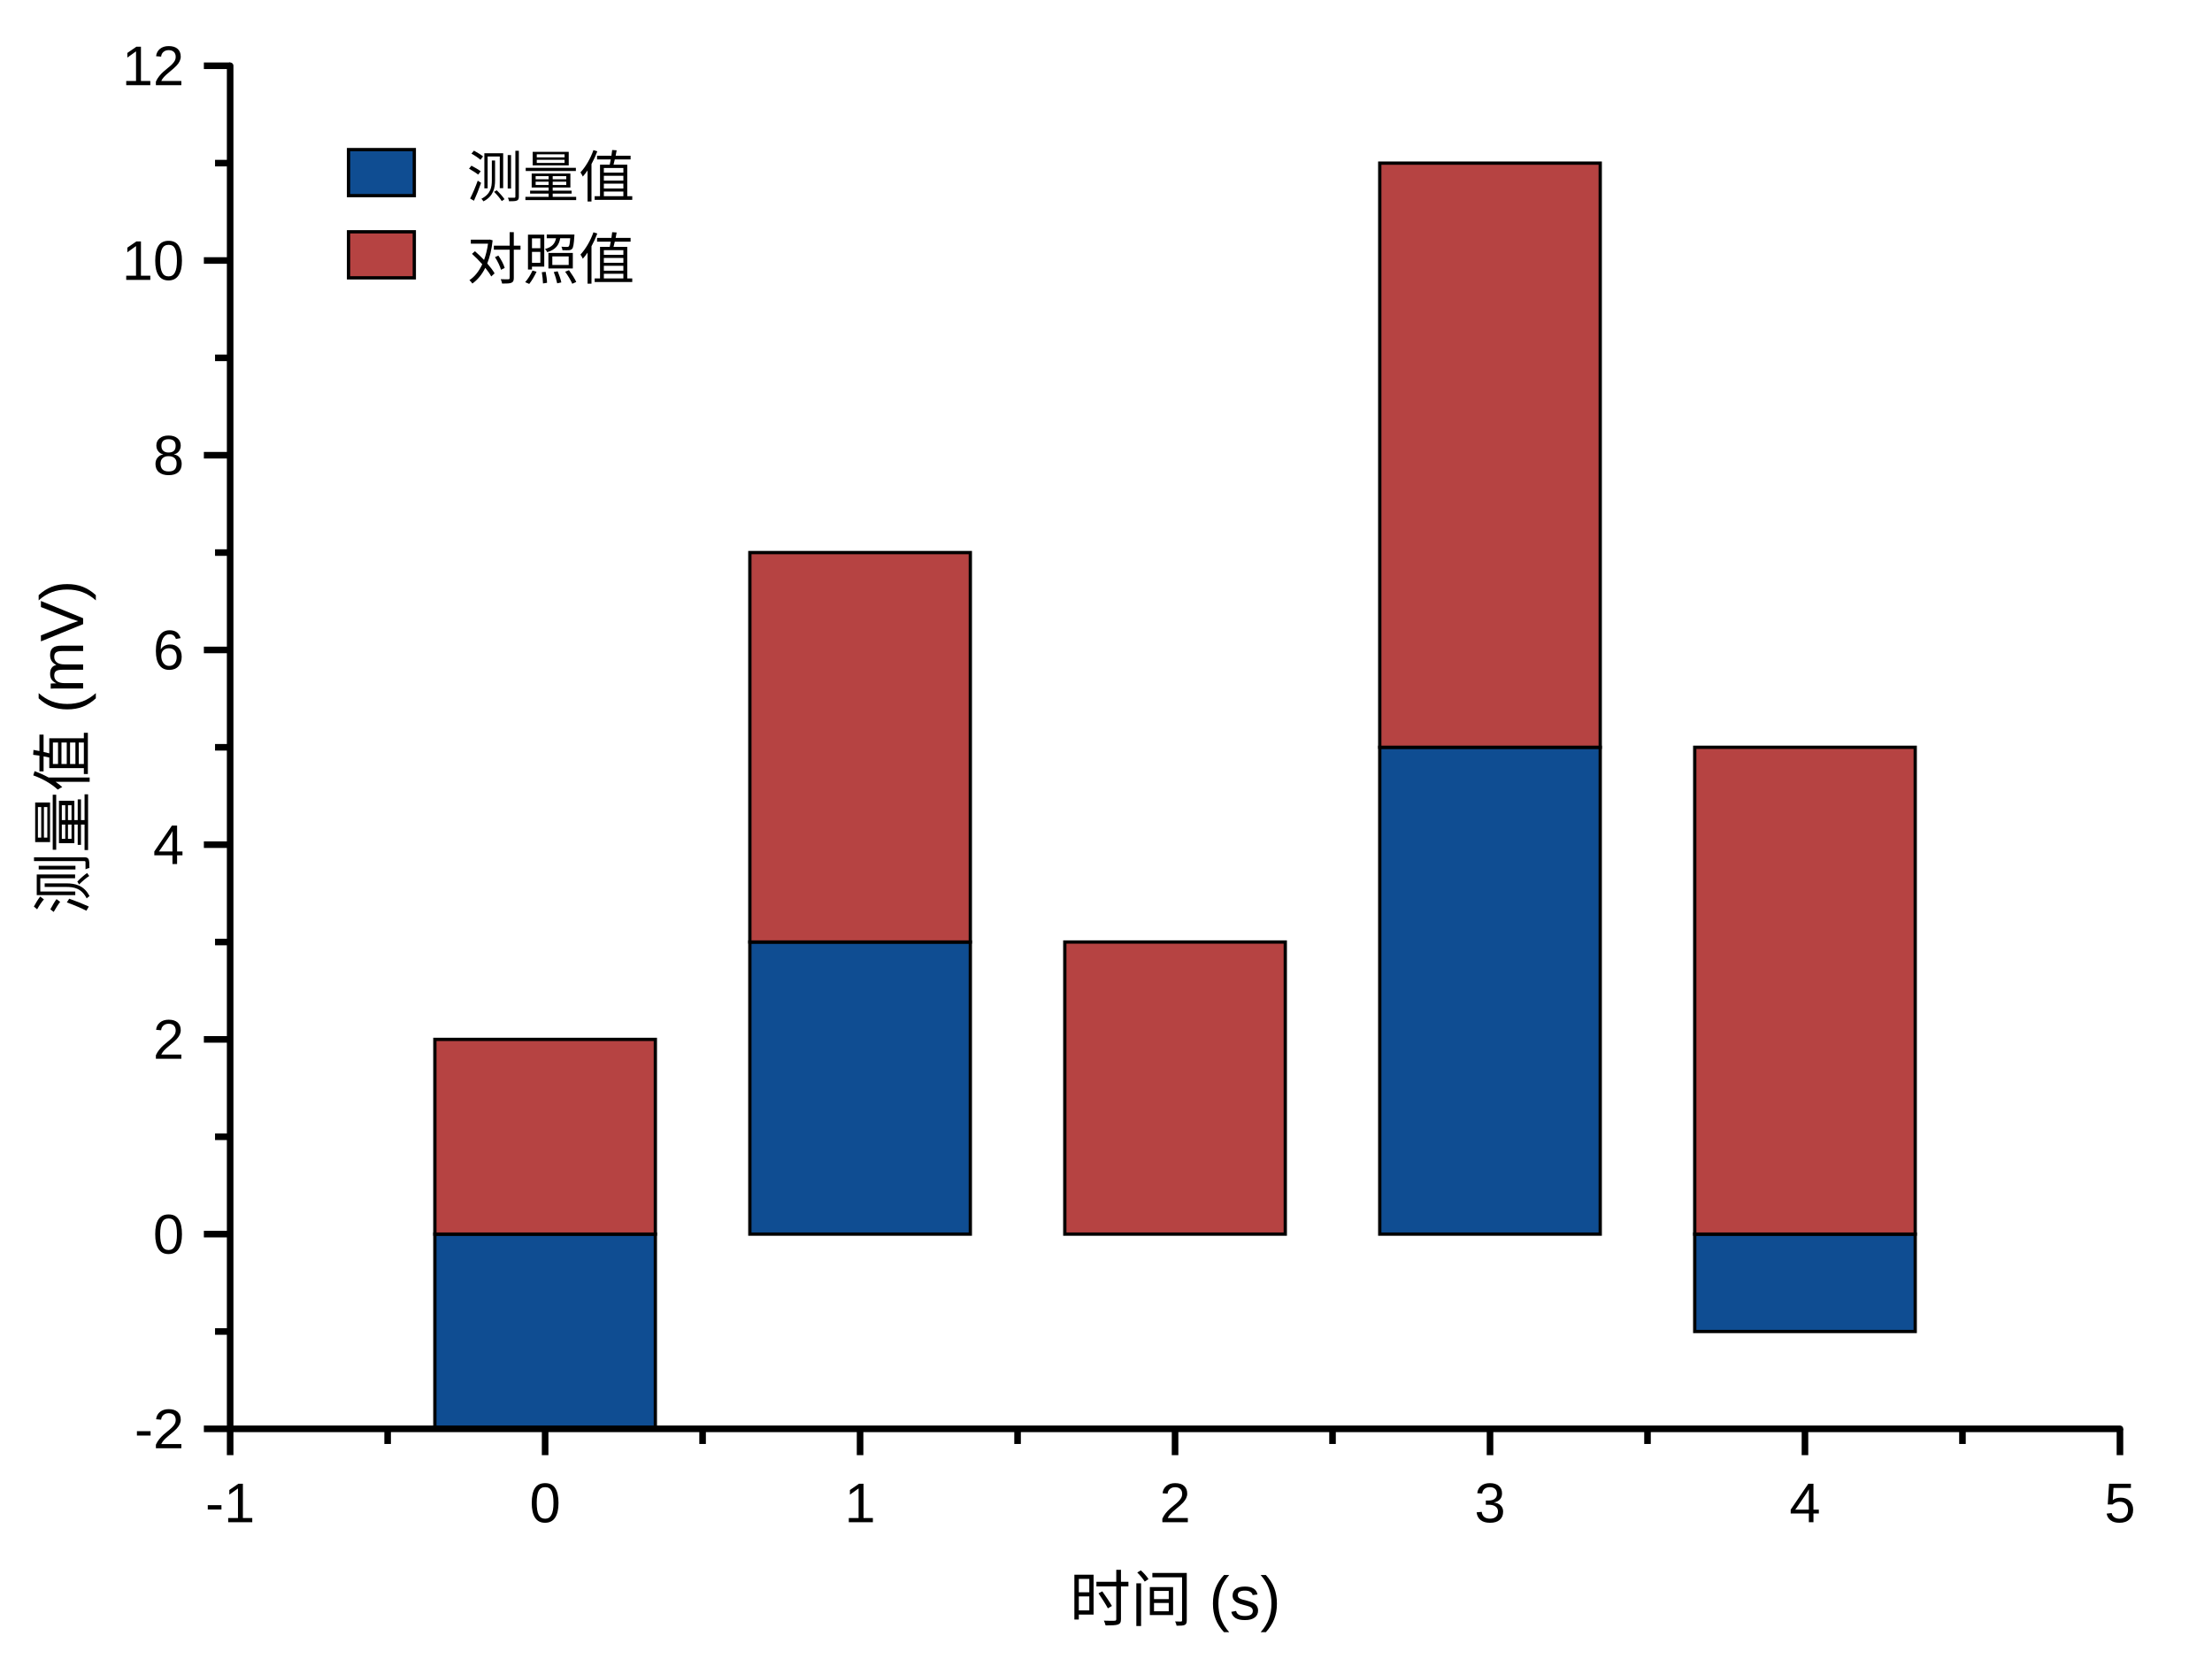
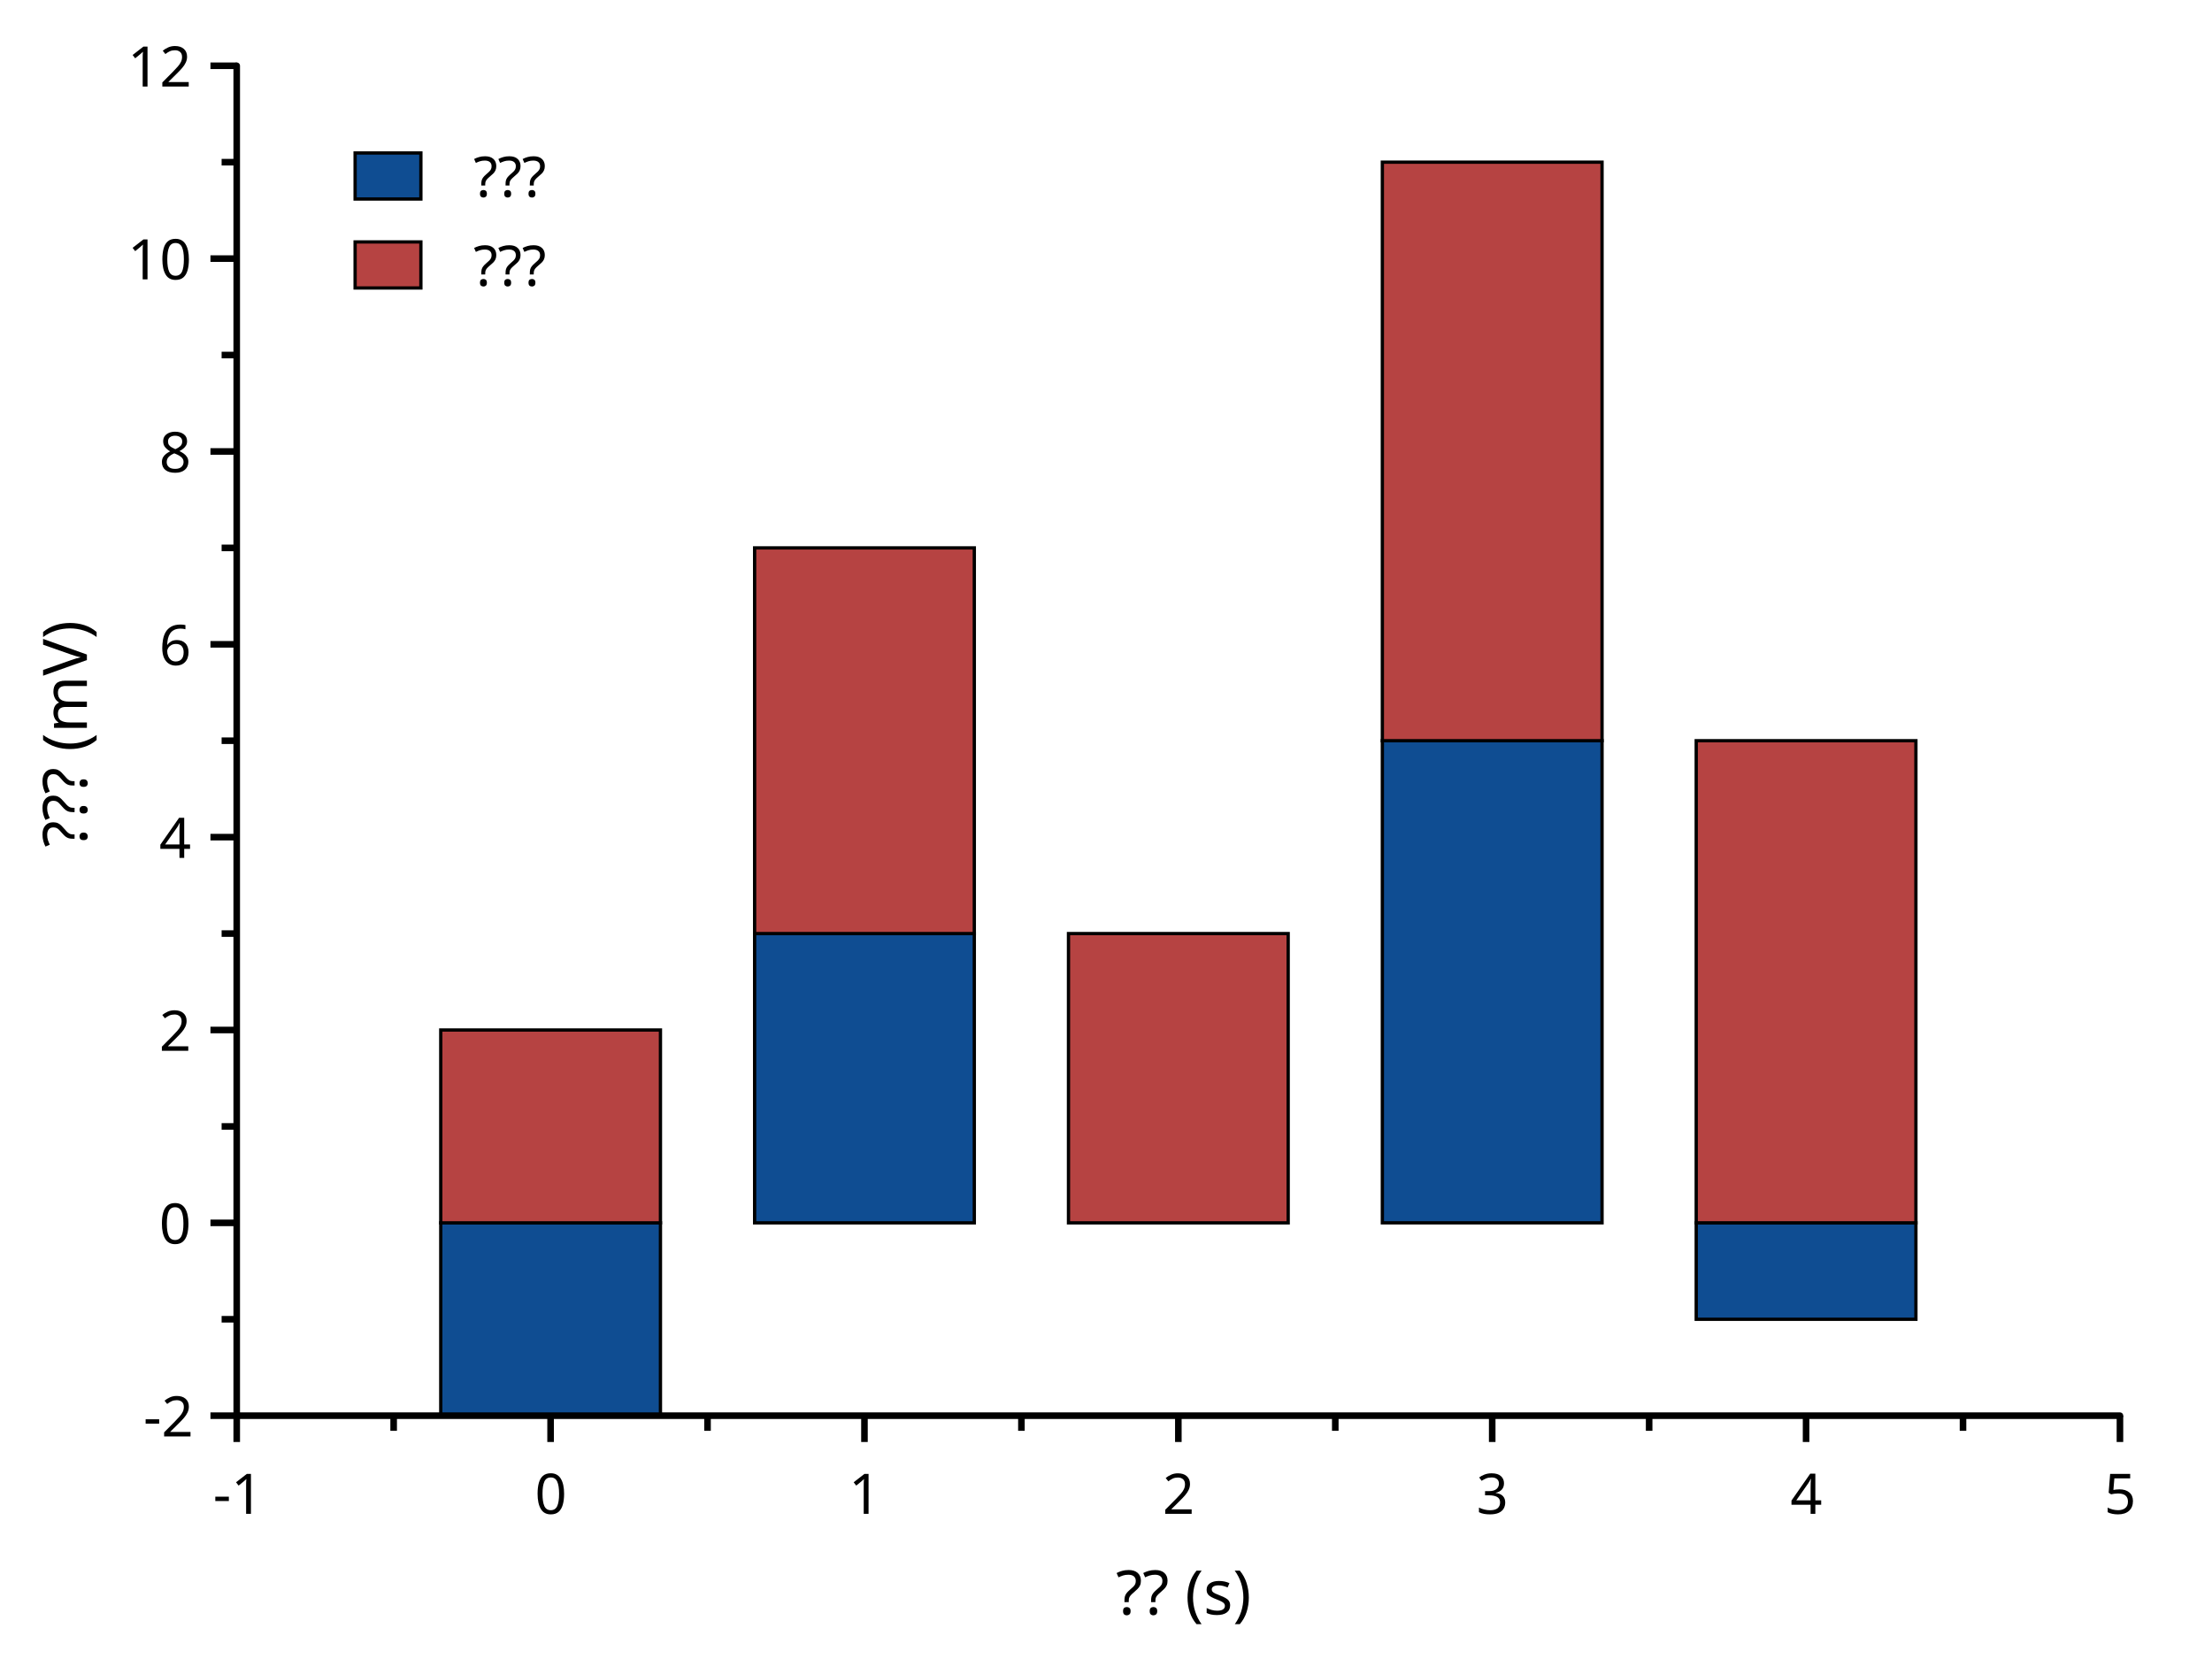
<svg xmlns="http://www.w3.org/2000/svg" width="210mm" height="157.5mm" viewBox="0 0 793.701 595.276" font-family="Arial, 'Microsoft YaHei', 'PingFang SC', 'Noto Sans CJK SC', sans-serif">
  <defs>
    <clipPath id="clip20">
-       <rect x="82.584" y="23.596" width="678.083" height="489.096" />
+       <rect x="84.944" y="23.596" width="675.723" height="484.377" />
    </clipPath>
  </defs>
  <rect x="0.00" y="0.00" width="793.70" height="595.28" fill="#ffffff" />
  <g clip-path="url(#clip20)">
-     <rect x="156.04" y="442.82" width="79.11" height="69.87" fill="#0f4d92" stroke="#000000" stroke-width="1.18" />
-     <rect x="269.06" y="338.01" width="79.11" height="104.81" fill="#0f4d92" stroke="#000000" stroke-width="1.18" />
-     <rect x="495.08" y="268.14" width="79.11" height="174.68" fill="#0f4d92" stroke="#000000" stroke-width="1.18" />
-     <rect x="608.10" y="442.82" width="79.11" height="34.94" fill="#0f4d92" stroke="#000000" stroke-width="1.18" />
-     <rect x="156.04" y="372.95" width="79.11" height="69.87" fill="#b64342" stroke="#000000" stroke-width="1.18" />
-     <rect x="269.06" y="198.27" width="79.11" height="139.74" fill="#b64342" stroke="#000000" stroke-width="1.18" />
-     <rect x="382.07" y="338.01" width="79.11" height="104.81" fill="#b64342" stroke="#000000" stroke-width="1.18" />
-     <rect x="495.08" y="58.53" width="79.11" height="209.61" fill="#b64342" stroke="#000000" stroke-width="1.18" />
-     <rect x="608.10" y="268.14" width="79.11" height="174.68" fill="#b64342" stroke="#000000" stroke-width="1.18" />
+     <rect x="158.15" y="438.78" width="78.83" height="69.20" fill="#0f4d92" stroke="#000000" stroke-width="1.18" />
+     <rect x="270.77" y="334.98" width="78.83" height="103.80" fill="#0f4d92" stroke="#000000" stroke-width="1.18" />
+     <rect x="496.01" y="265.78" width="78.83" height="172.99" fill="#0f4d92" stroke="#000000" stroke-width="1.18" />
+     <rect x="608.63" y="438.78" width="78.83" height="34.60" fill="#0f4d92" stroke="#000000" stroke-width="1.18" />
+     <rect x="158.15" y="369.58" width="78.83" height="69.20" fill="#b64342" stroke="#000000" stroke-width="1.18" />
+     <rect x="270.77" y="196.59" width="78.83" height="138.39" fill="#b64342" stroke="#000000" stroke-width="1.18" />
+     <rect x="383.39" y="334.98" width="78.83" height="103.80" fill="#b64342" stroke="#000000" stroke-width="1.18" />
+     <rect x="496.01" y="58.19" width="78.83" height="207.59" fill="#b64342" stroke="#000000" stroke-width="1.18" />
+     <rect x="608.63" y="265.78" width="78.83" height="172.99" fill="#b64342" stroke="#000000" stroke-width="1.18" />
  </g>
-   <path d="M82.58,23.60L82.58,512.69L760.67,512.69" fill="none" stroke="#000000" stroke-width="2.36" stroke-linejoin="round" stroke-linecap="round" />
-   <text x="82.58" y="539.24" text-anchor="middle" dominant-baseline="central" font-size="20.056" fill="#000000">-1</text>
-   <text x="195.60" y="539.24" text-anchor="middle" dominant-baseline="central" font-size="20.056" fill="#000000">0</text>
-   <text x="308.61" y="539.24" text-anchor="middle" dominant-baseline="central" font-size="20.056" fill="#000000">1</text>
-   <text x="421.63" y="539.24" text-anchor="middle" dominant-baseline="central" font-size="20.056" fill="#000000">2</text>
-   <text x="534.64" y="539.24" text-anchor="middle" dominant-baseline="central" font-size="20.056" fill="#000000">3</text>
-   <text x="647.65" y="539.24" text-anchor="middle" dominant-baseline="central" font-size="20.056" fill="#000000">4</text>
-   <text x="760.67" y="539.24" text-anchor="middle" dominant-baseline="central" font-size="20.056" fill="#000000">5</text>
-   <text x="66.07" y="512.69" text-anchor="end" dominant-baseline="central" font-size="20.056" fill="#000000">-2</text>
-   <text x="66.07" y="442.82" text-anchor="end" dominant-baseline="central" font-size="20.056" fill="#000000">0</text>
-   <text x="66.07" y="372.95" text-anchor="end" dominant-baseline="central" font-size="20.056" fill="#000000">2</text>
-   <text x="66.07" y="303.08" text-anchor="end" dominant-baseline="central" font-size="20.056" fill="#000000">4</text>
-   <text x="66.07" y="233.21" text-anchor="end" dominant-baseline="central" font-size="20.056" fill="#000000">6</text>
-   <text x="66.07" y="163.34" text-anchor="end" dominant-baseline="central" font-size="20.056" fill="#000000">8</text>
-   <text x="66.07" y="93.47" text-anchor="end" dominant-baseline="central" font-size="20.056" fill="#000000">10</text>
-   <text x="66.07" y="23.60" text-anchor="end" dominant-baseline="central" font-size="20.056" fill="#000000">12</text>
-   <path d="M82.58,512.69L82.58,522.13M195.60,512.69L195.60,522.13M308.61,512.69L308.61,522.13M421.63,512.69L421.63,522.13M534.64,512.69L534.64,522.13M647.65,512.69L647.65,522.13M760.67,512.69L760.67,522.13M139.09,512.69L139.09,518.12M252.10,512.69L252.10,518.12M365.12,512.69L365.12,518.12M478.13,512.69L478.13,518.12M591.15,512.69L591.15,518.12M704.16,512.69L704.16,518.12M82.58,512.69L73.15,512.69M82.58,442.82L73.15,442.82M82.58,372.95L73.15,372.95M82.58,303.08L73.15,303.08M82.58,233.21L73.15,233.21M82.58,163.34L73.15,163.34M82.58,93.47L73.15,93.47M82.58,23.60L73.15,23.60M82.58,477.76L77.16,477.76M82.58,407.89L77.16,407.89M82.58,338.01L77.16,338.01M82.58,268.14L77.16,268.14M82.58,198.27L77.16,198.27M82.58,128.40L77.16,128.40M82.58,58.53L77.16,58.53" fill="none" stroke="#000000" stroke-width="2.36" />
-   <text x="421.63" y="572.07" text-anchor="middle" dominant-baseline="central" font-size="22.015" fill="#000000">时间 (s)</text>
-   <text transform="translate(20.80,268.14) rotate(-90)" text-anchor="middle" dominant-baseline="central" font-size="22.015" fill="#000000">测量值 (mV)</text>
-   <rect x="106.18" y="42.47" width="140.39" height="68.43" fill="#ffffff" />
-   <rect x="125.06" y="53.68" width="23.60" height="16.52" fill="#0f4d92" stroke="#000000" stroke-width="1.18" />
-   <text x="167.53" y="61.94" text-anchor="start" dominant-baseline="central" font-size="20.056" fill="#000000">测量值</text>
-   <rect x="125.06" y="83.17" width="23.60" height="16.52" fill="#b64342" stroke="#000000" stroke-width="1.18" />
-   <text x="167.53" y="91.43" text-anchor="start" dominant-baseline="central" font-size="20.056" fill="#000000">对照值</text>
+   <path d="M84.94,23.60L84.94,507.97L760.67,507.97" fill="none" stroke="#000000" stroke-width="2.36" stroke-linejoin="round" stroke-linecap="round" />
+   <g aria-label="-1">
+     <text x="76.46" y="543.181" font-family="Ubuntu" font-size="20.056" font-weight="300" textLength="16.968" lengthAdjust="spacingAndGlyphs" xml:space="preserve" fill="#000000">-1</text>
+   </g>
+   <g aria-label="0">
+     <text x="191.909" y="543.181" font-family="Ubuntu" font-size="20.056" font-weight="300" textLength="11.312" lengthAdjust="spacingAndGlyphs" xml:space="preserve" fill="#000000">0</text>
+   </g>
+   <g aria-label="1">
+     <text x="304.529" y="543.181" font-family="Ubuntu" font-size="20.056" font-weight="300" textLength="11.312" lengthAdjust="spacingAndGlyphs" xml:space="preserve" fill="#000000">1</text>
+   </g>
+   <g aria-label="2">
+     <text x="417.15" y="543.181" font-family="Ubuntu" font-size="20.056" font-weight="300" textLength="11.312" lengthAdjust="spacingAndGlyphs" xml:space="preserve" fill="#000000">2</text>
+   </g>
+   <g aria-label="3">
+     <text x="529.77" y="543.181" font-family="Ubuntu" font-size="20.056" font-weight="300" textLength="11.312" lengthAdjust="spacingAndGlyphs" xml:space="preserve" fill="#000000">3</text>
+   </g>
+   <g aria-label="4">
+     <text x="642.391" y="543.181" font-family="Ubuntu" font-size="20.056" font-weight="300" textLength="11.312" lengthAdjust="spacingAndGlyphs" xml:space="preserve" fill="#000000">4</text>
+   </g>
+   <g aria-label="5">
+     <text x="755.011" y="543.181" font-family="Ubuntu" font-size="20.056" font-weight="300" textLength="11.312" lengthAdjust="spacingAndGlyphs" xml:space="preserve" fill="#000000">5</text>
+   </g>
+   <g aria-label="-2">
+     <text x="51.459" y="515.423" font-family="Ubuntu" font-size="20.056" font-weight="300" textLength="16.968" lengthAdjust="spacingAndGlyphs" xml:space="preserve" fill="#000000">-2</text>
+   </g>
+   <g aria-label="0">
+     <text x="57.115" y="446.226" font-family="Ubuntu" font-size="20.056" font-weight="300" textLength="11.312" lengthAdjust="spacingAndGlyphs" xml:space="preserve" fill="#000000">0</text>
+   </g>
+   <g aria-label="2">
+     <text x="57.115" y="377.03" font-family="Ubuntu" font-size="20.056" font-weight="300" textLength="11.312" lengthAdjust="spacingAndGlyphs" xml:space="preserve" fill="#000000">2</text>
+   </g>
+   <g aria-label="4">
+     <text x="57.115" y="307.833" font-family="Ubuntu" font-size="20.056" font-weight="300" textLength="11.312" lengthAdjust="spacingAndGlyphs" xml:space="preserve" fill="#000000">4</text>
+   </g>
+   <g aria-label="6">
+     <text x="57.115" y="238.636" font-family="Ubuntu" font-size="20.056" font-weight="300" textLength="11.312" lengthAdjust="spacingAndGlyphs" xml:space="preserve" fill="#000000">6</text>
+   </g>
+   <g aria-label="8">
+     <text x="57.115" y="169.44" font-family="Ubuntu" font-size="20.056" font-weight="300" textLength="11.312" lengthAdjust="spacingAndGlyphs" xml:space="preserve" fill="#000000">8</text>
+   </g>
+   <g aria-label="10">
+     <text x="45.804" y="100.243" font-family="Ubuntu" font-size="20.056" font-weight="300" textLength="22.623" lengthAdjust="spacingAndGlyphs" xml:space="preserve" fill="#000000">10</text>
+   </g>
+   <g aria-label="12">
+     <text x="45.804" y="31.046" font-family="Ubuntu" font-size="20.056" font-weight="300" textLength="22.623" lengthAdjust="spacingAndGlyphs" xml:space="preserve" fill="#000000">12</text>
+   </g>
+   <path d="M84.94,507.97L84.94,517.41M197.56,507.97L197.56,517.41M310.18,507.97L310.18,517.41M422.81,507.97L422.81,517.41M535.43,507.97L535.43,517.41M648.05,507.97L648.05,517.41M760.67,507.97L760.67,517.41M141.25,507.97L141.25,513.40M253.87,507.97L253.87,513.40M366.50,507.97L366.50,513.40M479.12,507.97L479.12,513.40M591.74,507.97L591.74,513.40M704.36,507.97L704.36,513.40M84.94,507.97L75.51,507.97M84.94,438.78L75.51,438.78M84.94,369.58L75.51,369.58M84.94,300.38L75.51,300.38M84.94,231.19L75.51,231.19M84.94,161.99L75.51,161.99M84.94,92.79L75.51,92.79M84.94,23.60L75.51,23.60M84.94,473.37L79.52,473.37M84.94,404.18L79.52,404.18M84.94,334.98L79.52,334.98M84.94,265.78L79.52,265.78M84.94,196.59L79.52,196.59M84.94,127.39L79.52,127.39M84.94,58.19L79.52,58.19" fill="none" stroke="#000000" stroke-width="2.36" />
+   <g aria-label="时间 (s)">
+     <text x="400.395" y="579.287" font-family="Ubuntu" font-size="22.015" font-weight="300" textLength="44.822" lengthAdjust="spacingAndGlyphs" xml:space="preserve" fill="#000000">?? (s)</text>
+   </g>
+   <g aria-label="测量值 (mV)" transform="translate(23.00,265.78) rotate(-90)">
+     <text x="-38.25" y="8.178" font-family="Ubuntu" font-size="22.015" font-weight="300" textLength="76.501" lengthAdjust="spacingAndGlyphs" xml:space="preserve" fill="#000000">??? (mV)</text>
+   </g>
+   <rect x="108.54" y="42.47" width="103.09" height="73.28" fill="#ffffff" />
+   <rect x="127.42" y="54.89" width="23.60" height="16.52" fill="#0f4d92" stroke="#000000" stroke-width="1.18" />
+   <g aria-label="测量值">
+     <text x="169.888" y="70.603" font-family="Ubuntu" font-size="20.056" font-weight="300" textLength="22.864" lengthAdjust="spacingAndGlyphs" xml:space="preserve" fill="#000000">???</text>
+   </g>
+   <rect x="127.42" y="86.81" width="23.60" height="16.52" fill="#b64342" stroke="#000000" stroke-width="1.18" />
+   <g aria-label="对照值">
+     <text x="169.888" y="102.524" font-family="Ubuntu" font-size="20.056" font-weight="300" textLength="22.864" lengthAdjust="spacingAndGlyphs" xml:space="preserve" fill="#000000">???</text>
+   </g>
</svg>
